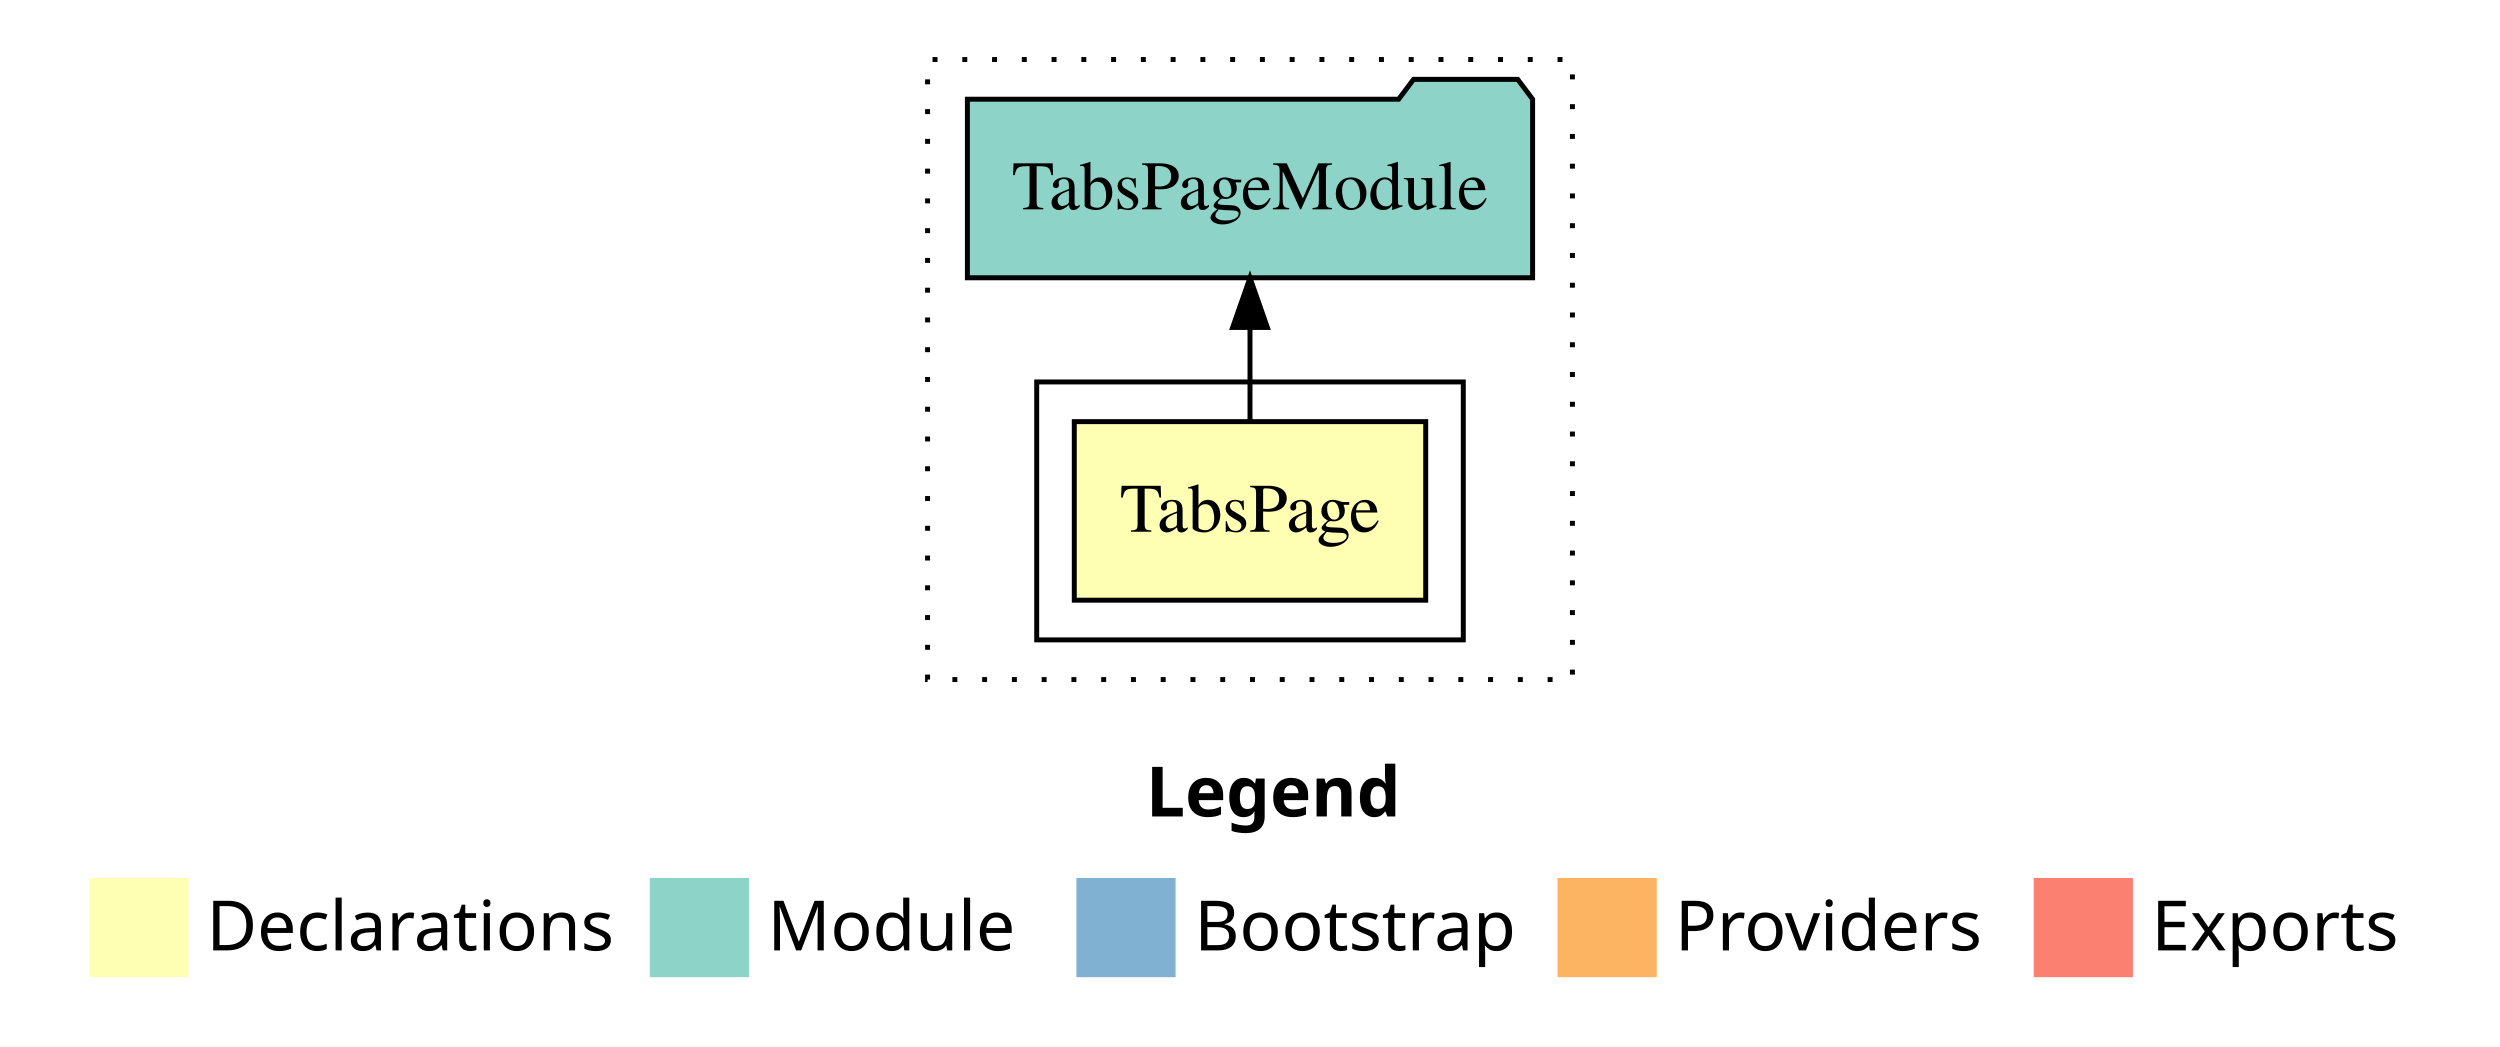
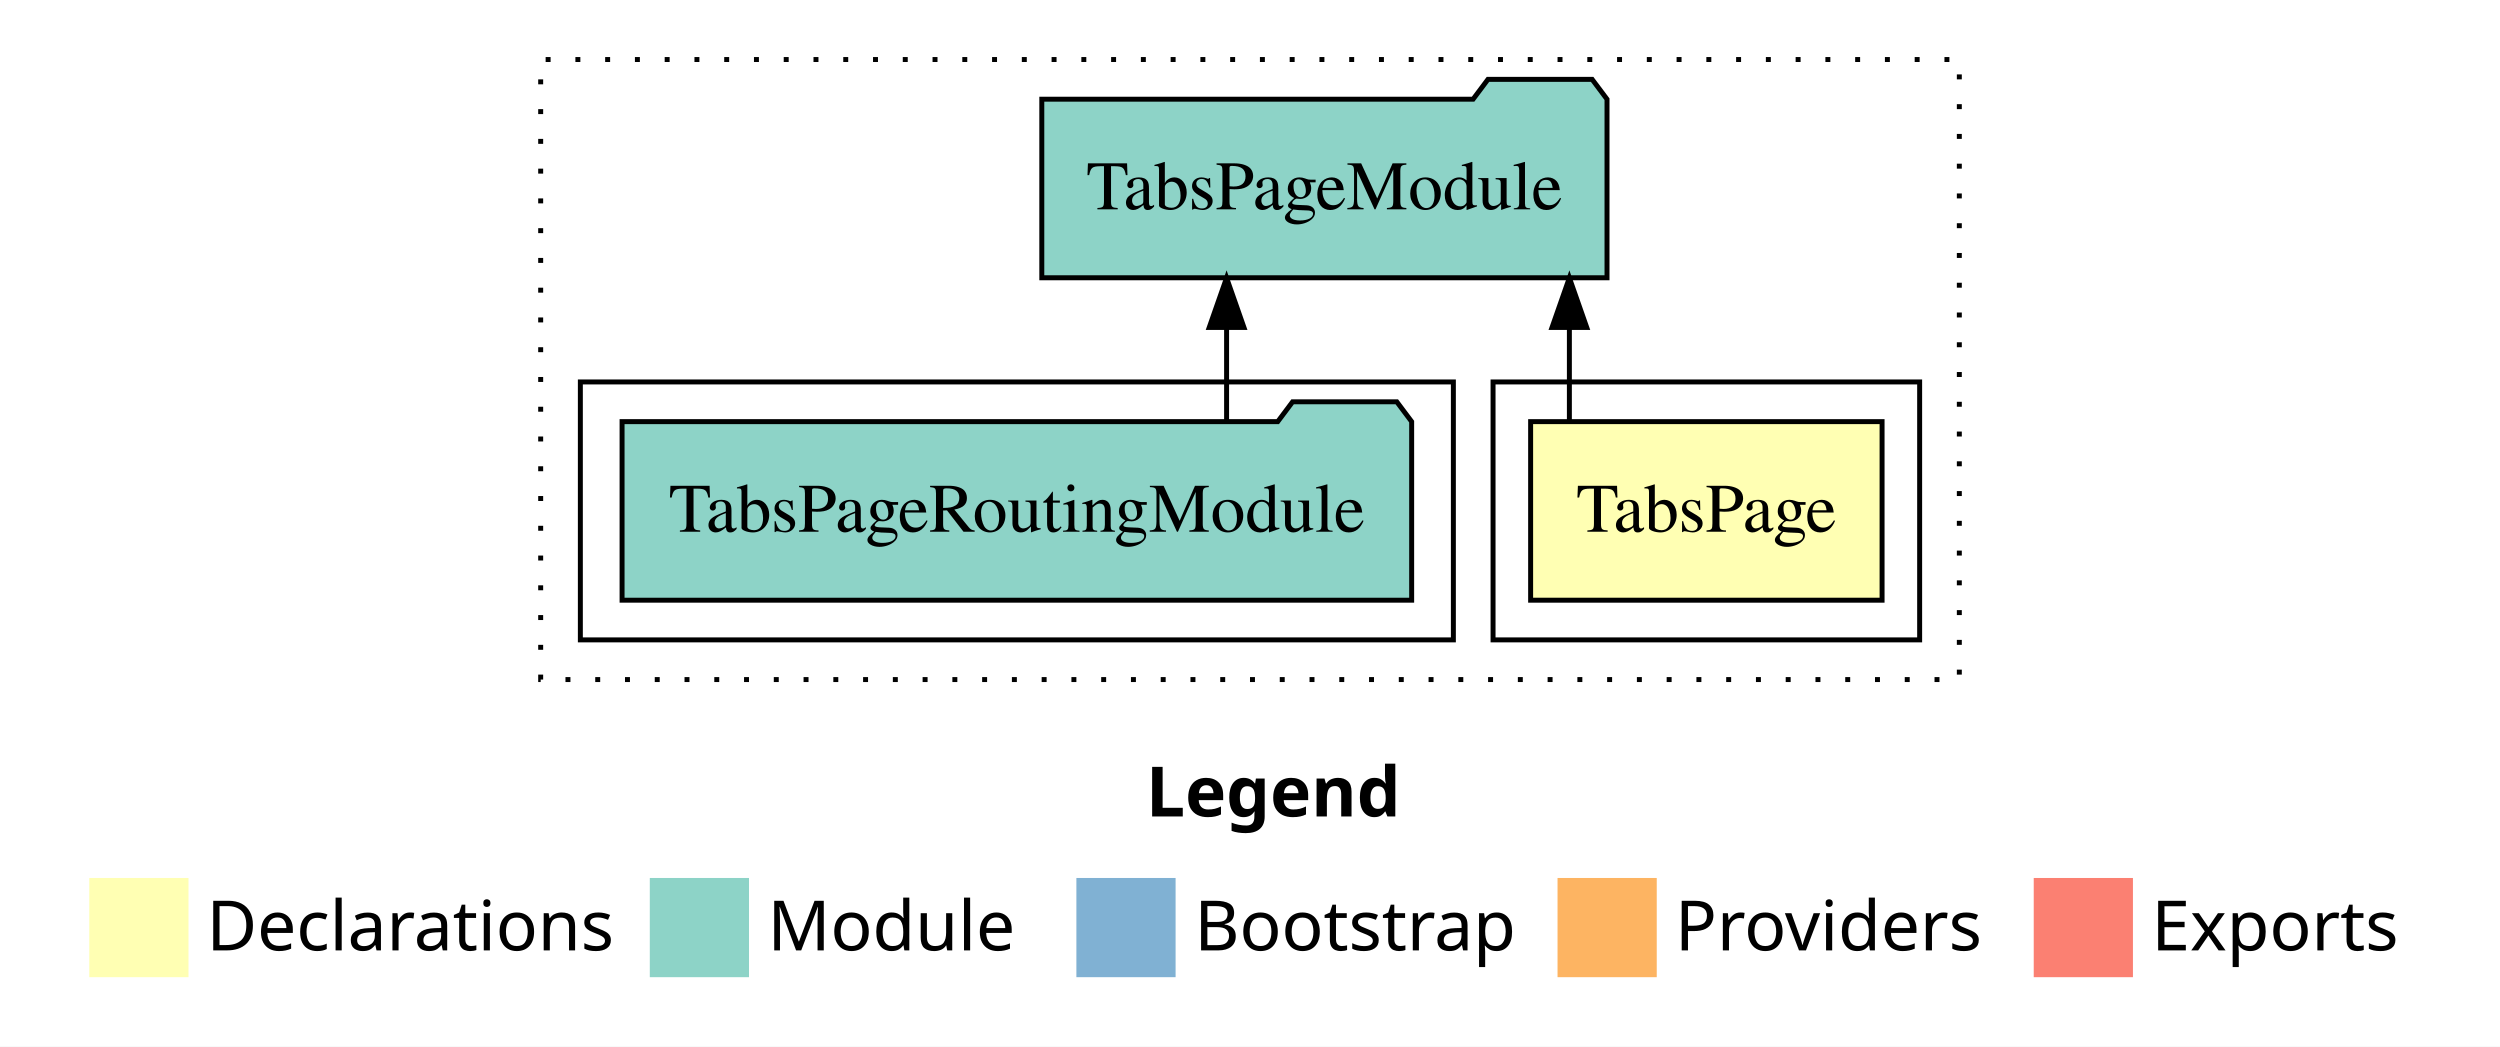
<svg xmlns="http://www.w3.org/2000/svg" width="504pt" height="211pt" viewBox="0.00 0.00 504.00 211.00">
  <g id="graph0" class="graph" transform="scale(1 1) rotate(0) translate(4 207)">
    <polygon fill="#ffffff" stroke="transparent" points="-4,4 -4,-207 500,-207 500,4 -4,4" />
    <text text-anchor="start" x="227.009" y="-42.4" font-family="sans-serif" font-weight="bold" font-size="14.00" fill="#000000">Legend</text>
    <polygon fill="#ffffb3" stroke="transparent" points="14,-10 14,-30 34,-30 34,-10 14,-10" />
    <text text-anchor="start" x="37.629" y="-15.4" font-family="sans-serif" font-size="14.00" fill="#000000">  Declarations</text>
    <polygon fill="#8dd3c7" stroke="transparent" points="127,-10 127,-30 147,-30 147,-10 127,-10" />
    <text text-anchor="start" x="150.725" y="-15.4" font-family="sans-serif" font-size="14.00" fill="#000000">  Module</text>
    <polygon fill="#80b1d3" stroke="transparent" points="213,-10 213,-30 233,-30 233,-10 213,-10" />
    <text text-anchor="start" x="236.781" y="-15.4" font-family="sans-serif" font-size="14.00" fill="#000000">  Bootstrap</text>
    <polygon fill="#fdb462" stroke="transparent" points="310,-10 310,-30 330,-30 330,-10 310,-10" />
    <text text-anchor="start" x="333.673" y="-15.4" font-family="sans-serif" font-size="14.00" fill="#000000">  Providers</text>
    <polygon fill="#fb8072" stroke="transparent" points="406,-10 406,-30 426,-30 426,-10 406,-10" />
    <text text-anchor="start" x="429.726" y="-15.4" font-family="sans-serif" font-size="14.00" fill="#000000">  Exports</text>
    <g id="clust1" class="cluster">
-       <polygon fill="none" stroke="#000000" stroke-dasharray="1,5" points="183,-70 183,-195 313,-195 313,-70 183,-70" />
+       <polygon fill="none" stroke="#000000" stroke-dasharray="1,5" points="105,-70 105,-195 391,-195 391,-70 105,-70" />
    </g>
    <g id="clust2" class="cluster">
-       <polygon fill="none" stroke="#000000" points="205,-78 205,-130 291,-130 291,-78 205,-78" />
+       <polygon fill="none" stroke="#000000" points="297,-78 297,-130 383,-130 383,-78 297,-78" />
+     </g>
+     <g id="clust4" class="cluster">
+       <polygon fill="none" stroke="#000000" points="113,-78 113,-130 289,-130 289,-78 113,-78" />
    </g>
    <g id="node1" class="node">
-       <polygon fill="#ffffb3" stroke="#000000" points="283.425,-122 212.575,-122 212.575,-86 283.425,-86 283.425,-122" />
-       <text text-anchor="middle" x="248" y="-99.8" font-family="Times,serif" font-size="14.00" fill="#000000">TabsPage</text>
+       <polygon fill="#ffffb3" stroke="#000000" points="375.425,-122 304.575,-122 304.575,-86 375.425,-86 375.425,-122" />
+       <text text-anchor="middle" x="340" y="-99.8" font-family="Times,serif" font-size="14.00" fill="#000000">TabsPage</text>
    </g>
    <g id="node2" class="node">
-       <polygon fill="#8dd3c7" stroke="#000000" points="304.973,-187 301.973,-191 280.973,-191 277.973,-187 191.027,-187 191.027,-151 304.973,-151 304.973,-187" />
-       <text text-anchor="middle" x="248" y="-164.8" font-family="Times,serif" font-size="14.00" fill="#000000">TabsPageModule</text>
+       <polygon fill="#8dd3c7" stroke="#000000" points="319.973,-187 316.973,-191 295.973,-191 292.973,-187 206.027,-187 206.027,-151 319.973,-151 319.973,-187" />
+       <text text-anchor="middle" x="263" y="-164.8" font-family="Times,serif" font-size="14.00" fill="#000000">TabsPageModule</text>
    </g>
    <g id="edge1" class="edge">
-       <path fill="none" stroke="#000000" d="M248,-122.106C248,-122.106 248,-140.991 248,-140.991" />
-       <polygon fill="#000000" stroke="#000000" points="244.5,-140.991 248,-150.991 251.5,-140.991 244.5,-140.991" />
+       <path fill="none" stroke="#000000" d="M312.387,-122.106C312.387,-122.106 312.387,-140.991 312.387,-140.991" />
+       <polygon fill="#000000" stroke="#000000" points="308.887,-140.991 312.387,-150.991 315.887,-140.991 308.887,-140.991" />
+     </g>
+     <g id="node3" class="node">
+       <polygon fill="#8dd3c7" stroke="#000000" points="280.591,-122 277.591,-126 256.591,-126 253.591,-122 121.409,-122 121.409,-86 280.591,-86 280.591,-122" />
+       <text text-anchor="middle" x="201" y="-99.8" font-family="Times,serif" font-size="14.00" fill="#000000">TabsPageRoutingModule</text>
+     </g>
+     <g id="edge2" class="edge">
+       <path fill="none" stroke="#000000" d="M243.28,-122.106C243.28,-122.106 243.28,-140.991 243.28,-140.991" />
+       <polygon fill="#000000" stroke="#000000" points="239.78,-140.991 243.28,-150.991 246.78,-140.991 239.78,-140.991" />
    </g>
  </g>
</svg>
